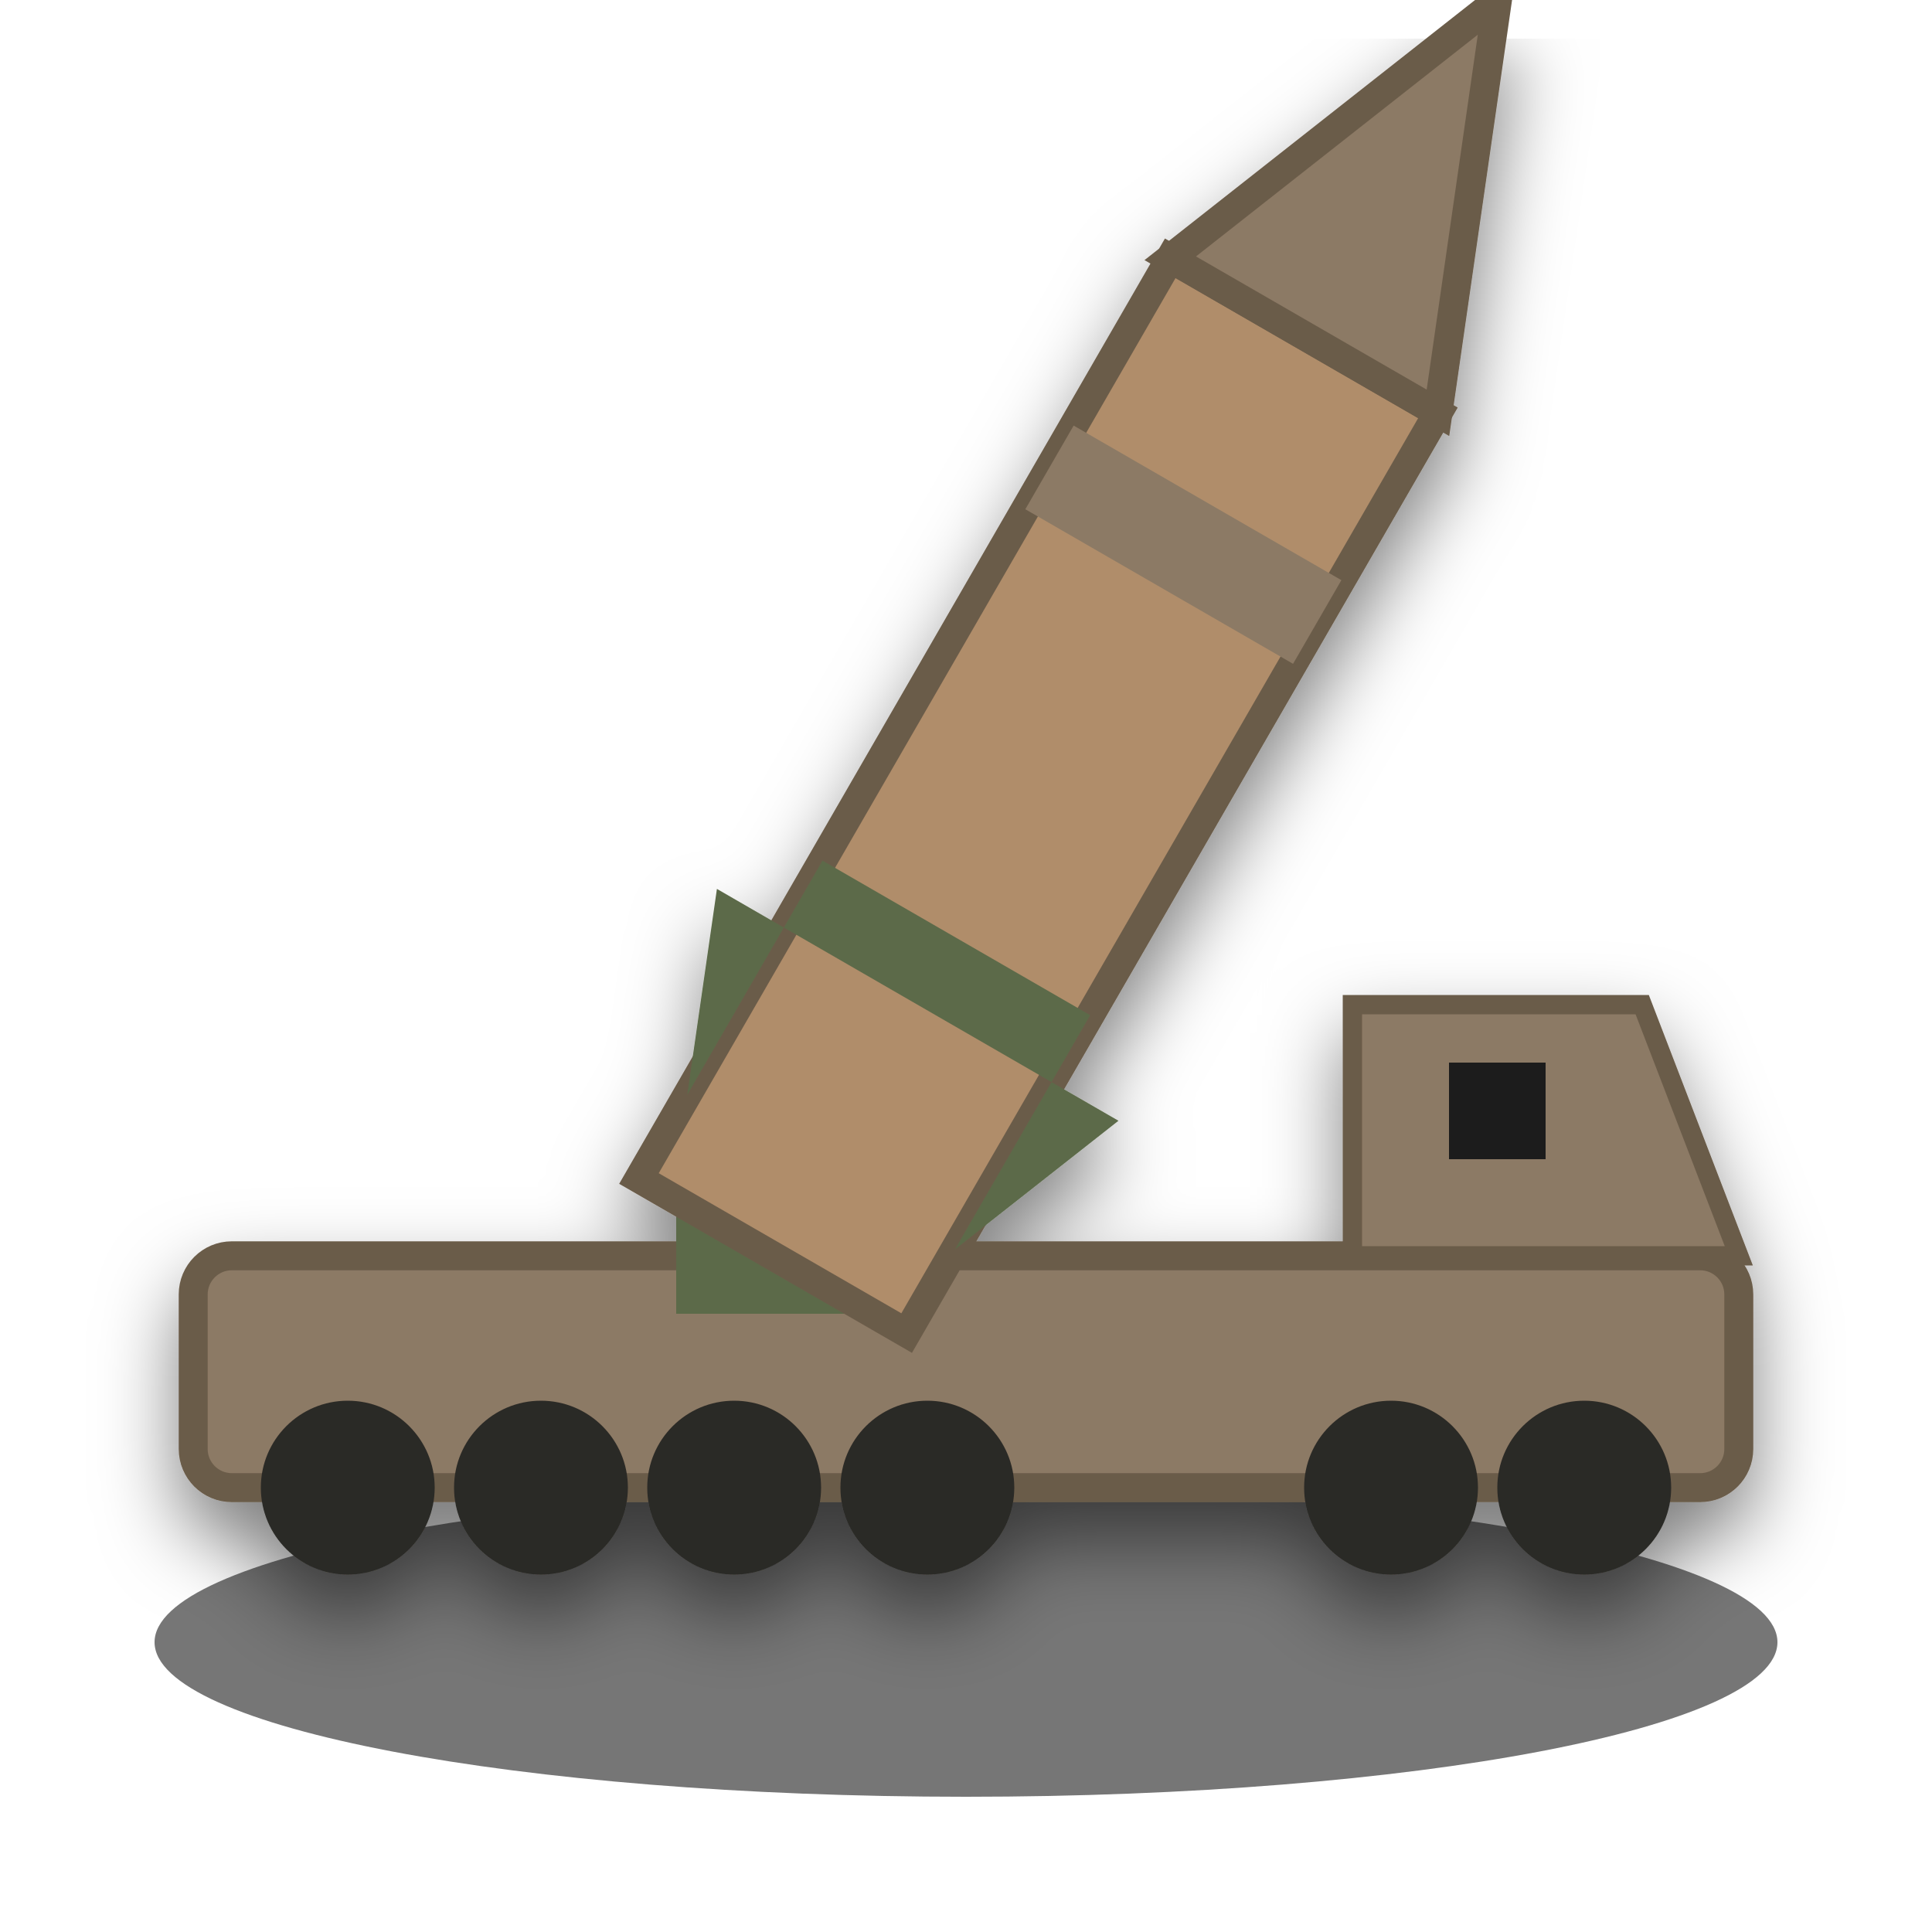
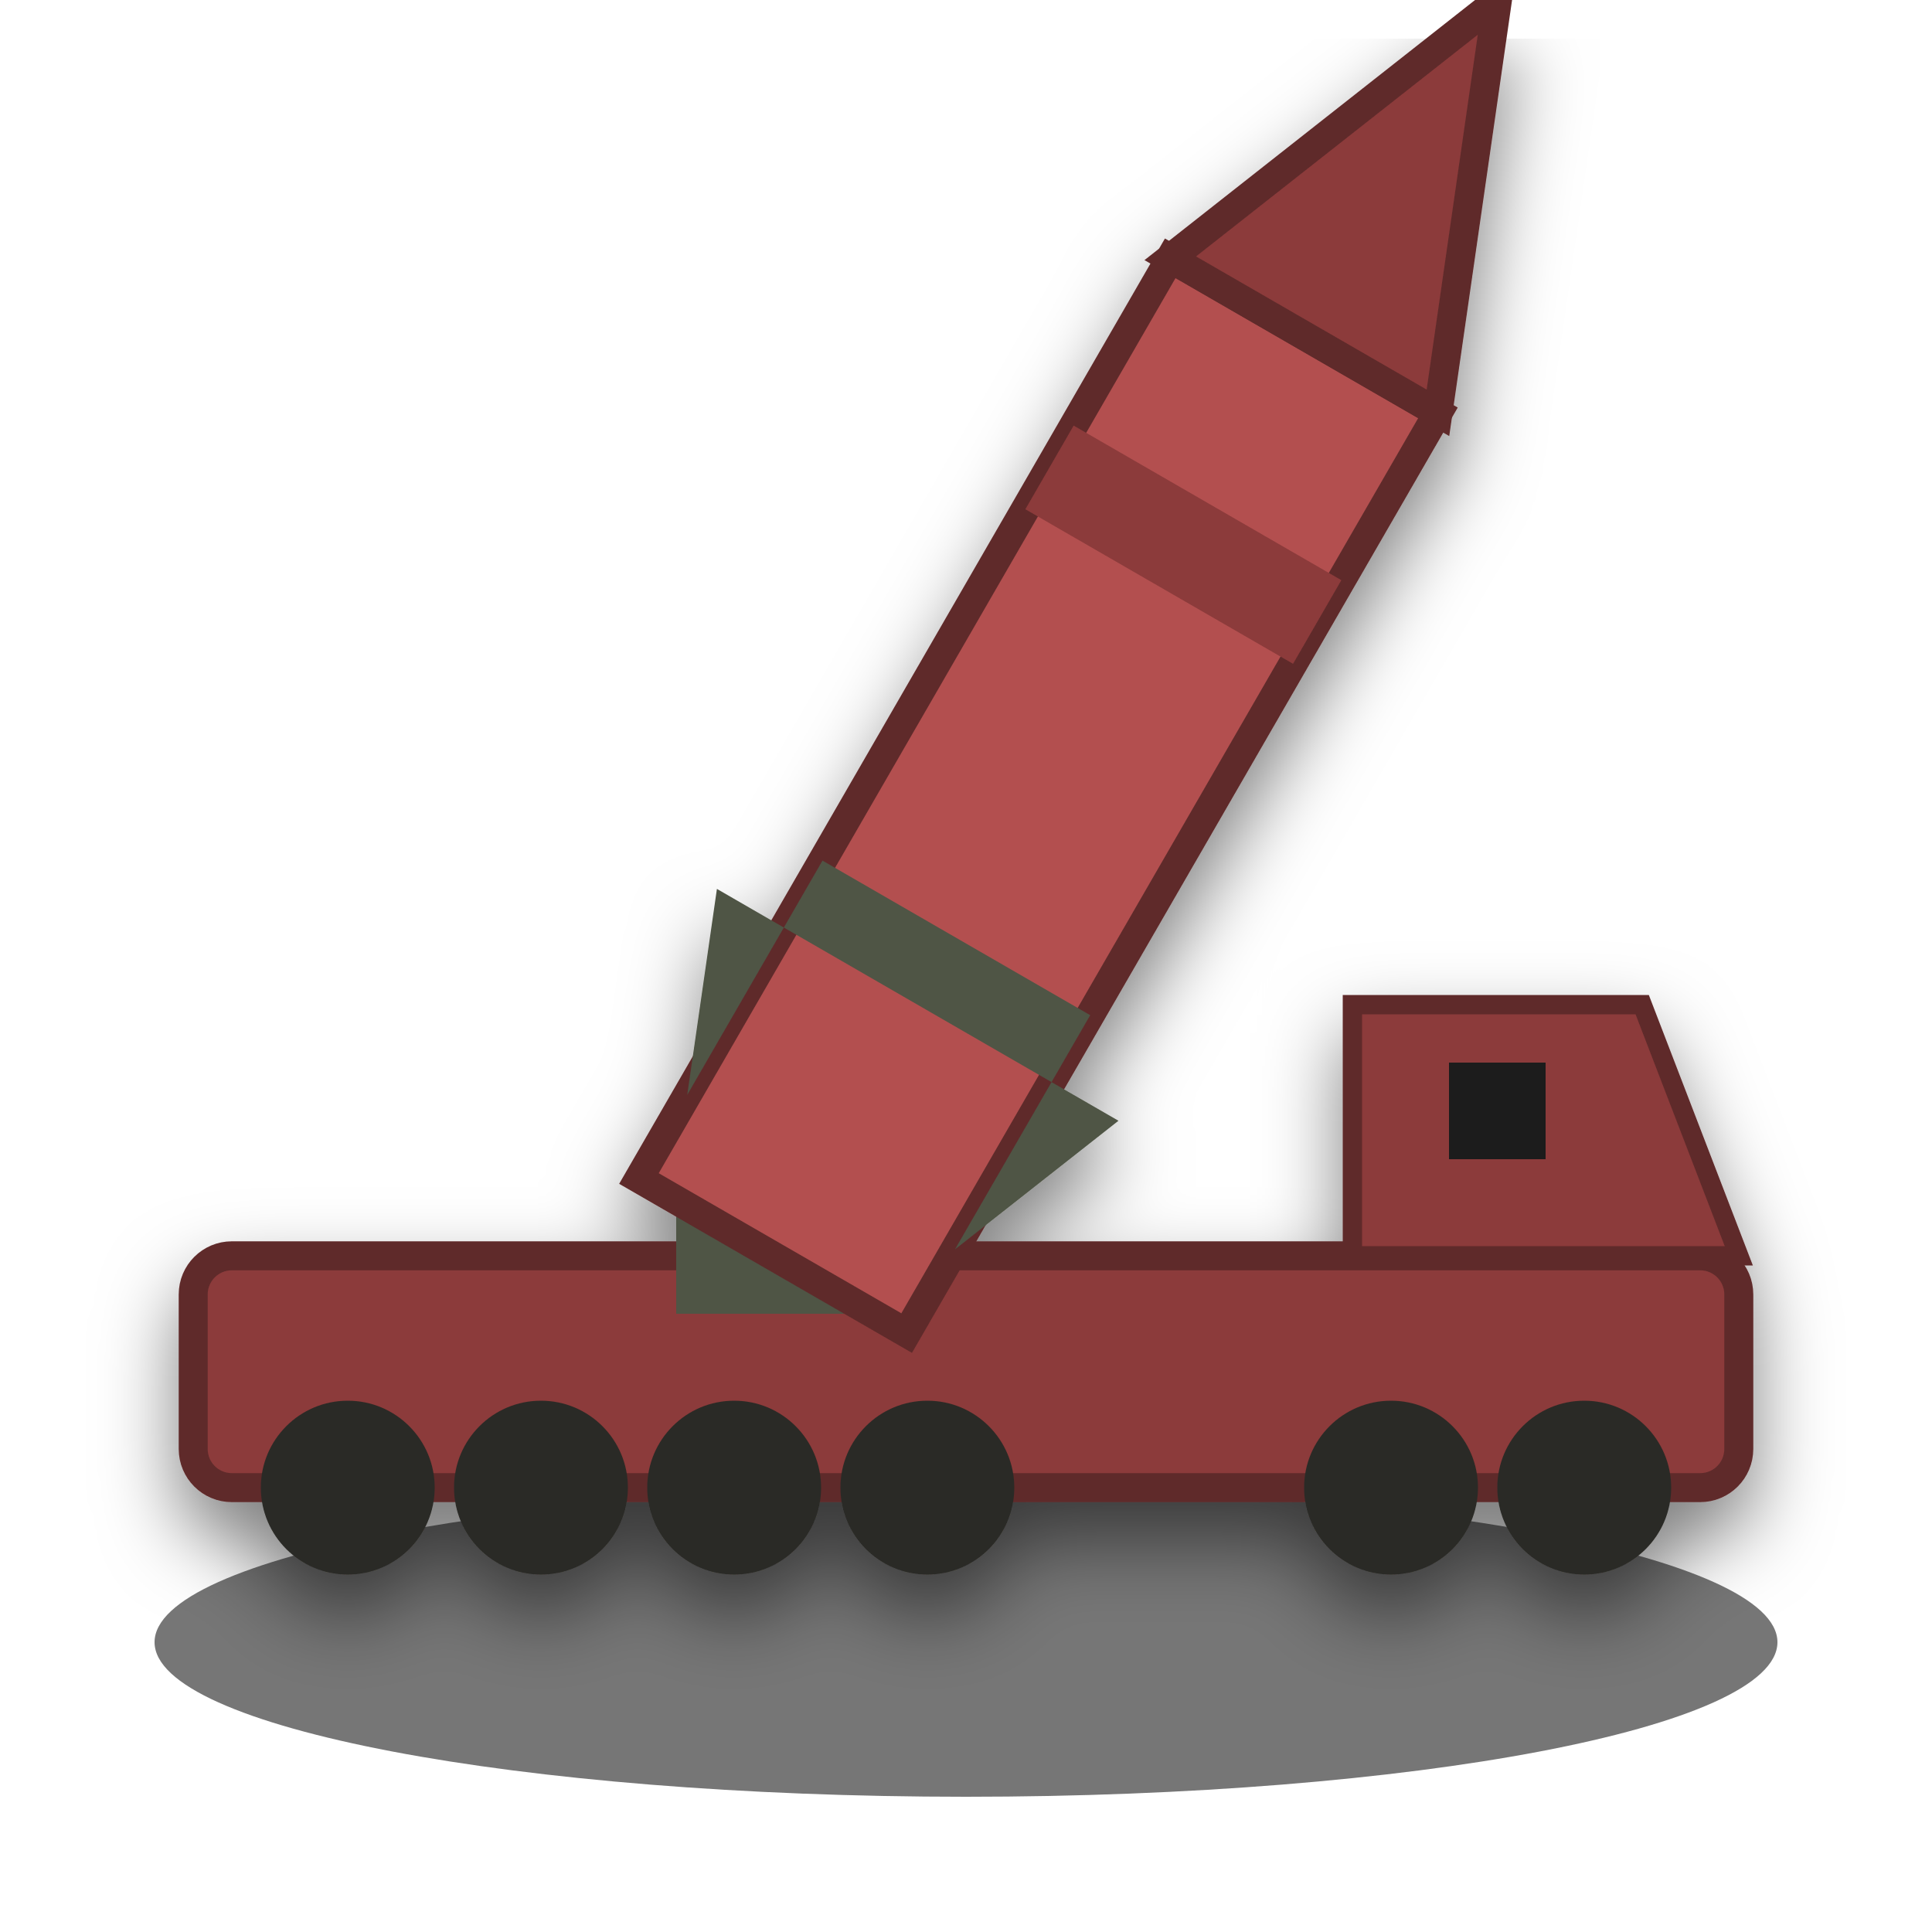
<svg xmlns="http://www.w3.org/2000/svg" viewBox="0 0 100 100">
  <defs>
    <filter id="shadow" x="-20%" y="-20%" width="140%" height="140%">
      <feDropShadow dx="0" dy="2" stdDeviation="2" flood-color="rgba(0,0,0,0.5)" />
    </filter>
  </defs>
  <ellipse cx="50" cy="85" rx="42" ry="8" fill="#1a1a1a" opacity="0.6" />
  <g filter="url(#shadow)">
-     <rect x="10" y="65" width="80" height="12" fill="#8c7a65" stroke="#6b5c4a" stroke-width="1.5" rx="2" />
+     <rect x="10" y="65" width="80" height="12" fill="#8c3a3a" stroke="#5e2b2b" stroke-width="1.5" rx="2" />
    <circle cx="18" cy="77" r="4.5" fill="#2c2a26" />
    <circle cx="28" cy="77" r="4.5" fill="#2c2a26" />
    <circle cx="38" cy="77" r="4.5" fill="#2c2a26" />
    <circle cx="48" cy="77" r="4.5" fill="#2c2a26" />
    <circle cx="72" cy="77" r="4.5" fill="#2c2a26" />
    <circle cx="82" cy="77" r="4.5" fill="#2c2a26" />
-     <path d="M 70 65 L 70 52 L 85 52 L 90 65 Z" fill="#8c7a65" stroke="#6b5c4a" stroke-width="1" />
+     <path d="M 70 65 L 70 52 L 85 52 L 90 65 Z" fill="#8c3a3a" stroke="#5e2b2b" stroke-width="1" />
    <rect x="75" y="55" width="5" height="5" fill="#1a1a1a" />
-     <rect x="35" y="60" width="10" height="8" fill="#5c6a4a" />
+     <rect x="35" y="60" width="10" height="8" fill="#4f5445" />
    <g transform="translate(40, 65) rotate(-60)">
-       <rect x="0" y="-8" width="55" height="16" fill="#b08d6a" stroke="#6b5c4a" stroke-width="1.5" />
-       <rect x="40" y="-8" width="5" height="16" fill="#8c7a65" />
-       <rect x="15" y="-8" width="4" height="16" fill="#5c6a4a" />
-       <path d="M 55 -8 L 75 0 L 55 8 Z" fill="#8c7a65" stroke="#6b5c4a" stroke-width="1.5" />
-       <path d="M 5 -8 L 15 -12 L 15 -8 Z" fill="#5c6a4a" />
-       <path d="M 5 8 L 15 12 L 15 8 Z" fill="#5c6a4a" />
+       <rect x="0" y="-8" width="55" height="16" fill="#b35050" stroke="#5e2b2b" stroke-width="1.5" />
+       <rect x="40" y="-8" width="5" height="16" fill="#8c3a3a" />
+       <rect x="15" y="-8" width="4" height="16" fill="#4f5445" />
+       <path d="M 55 -8 L 75 0 L 55 8 Z" fill="#8c3a3a" stroke="#5e2b2b" stroke-width="1.5" />
+       <path d="M 5 -8 L 15 -12 L 15 -8 Z" fill="#4f5445" />
+       <path d="M 5 8 L 15 12 L 15 8 Z" fill="#4f5445" />
    </g>
  </g>
</svg>
